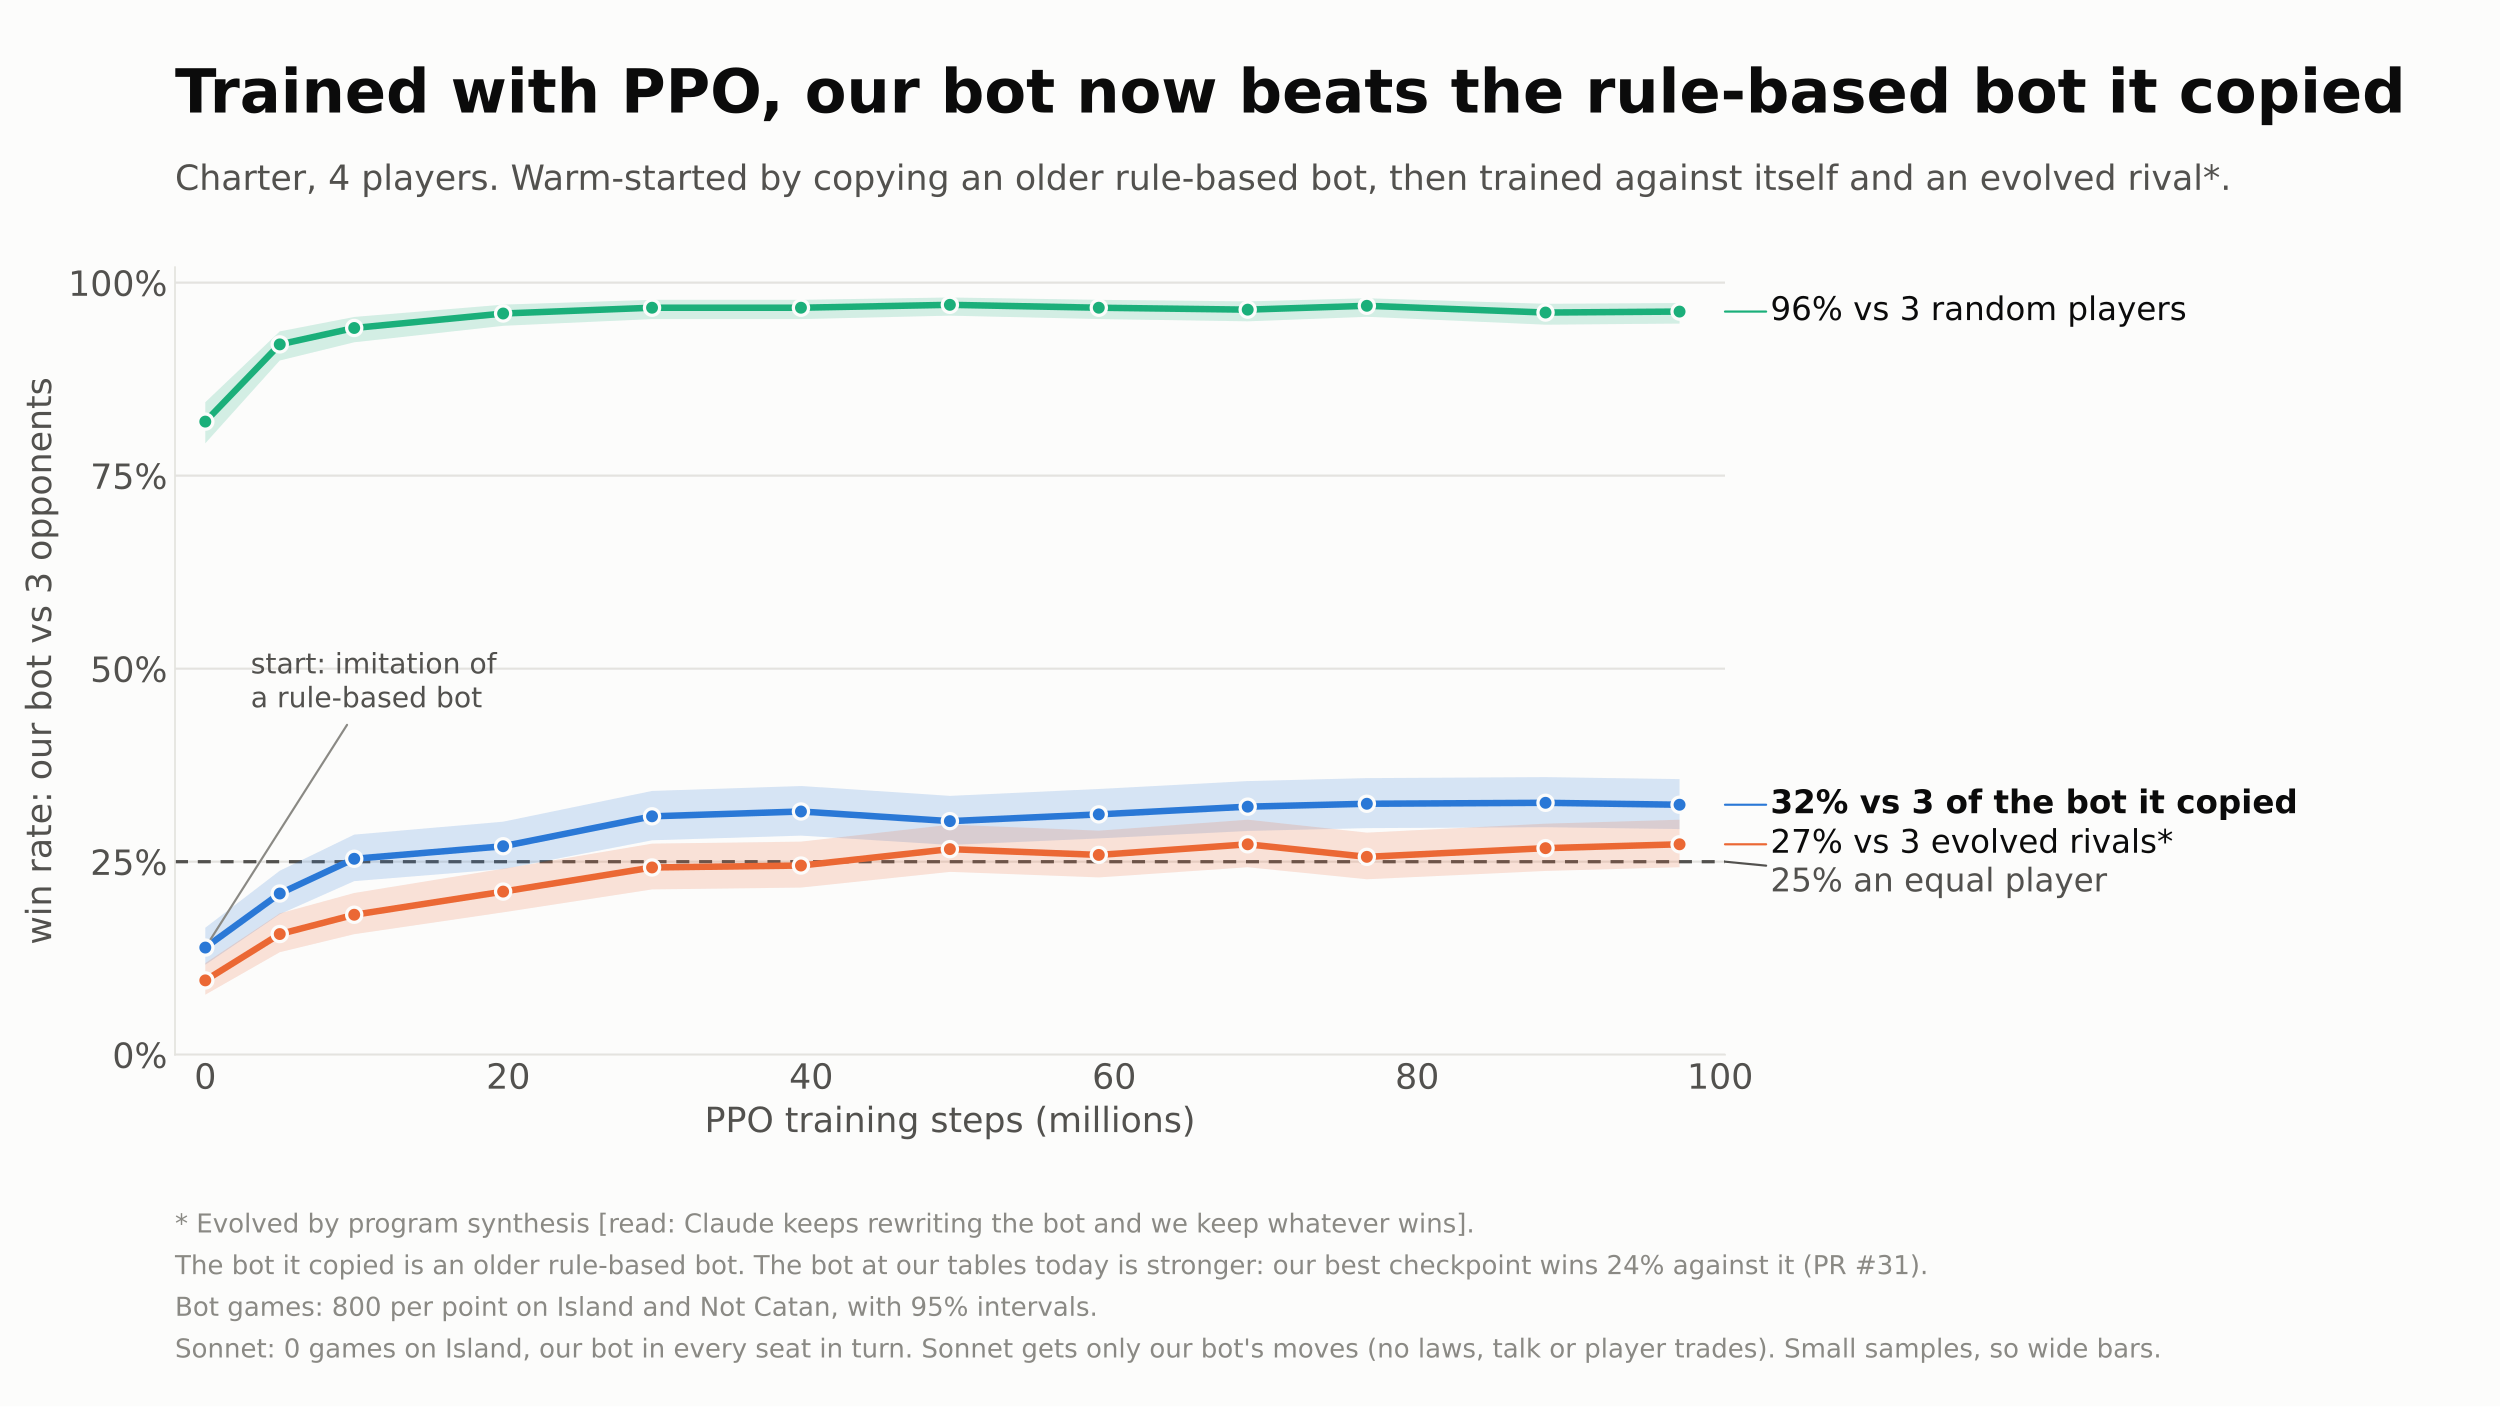
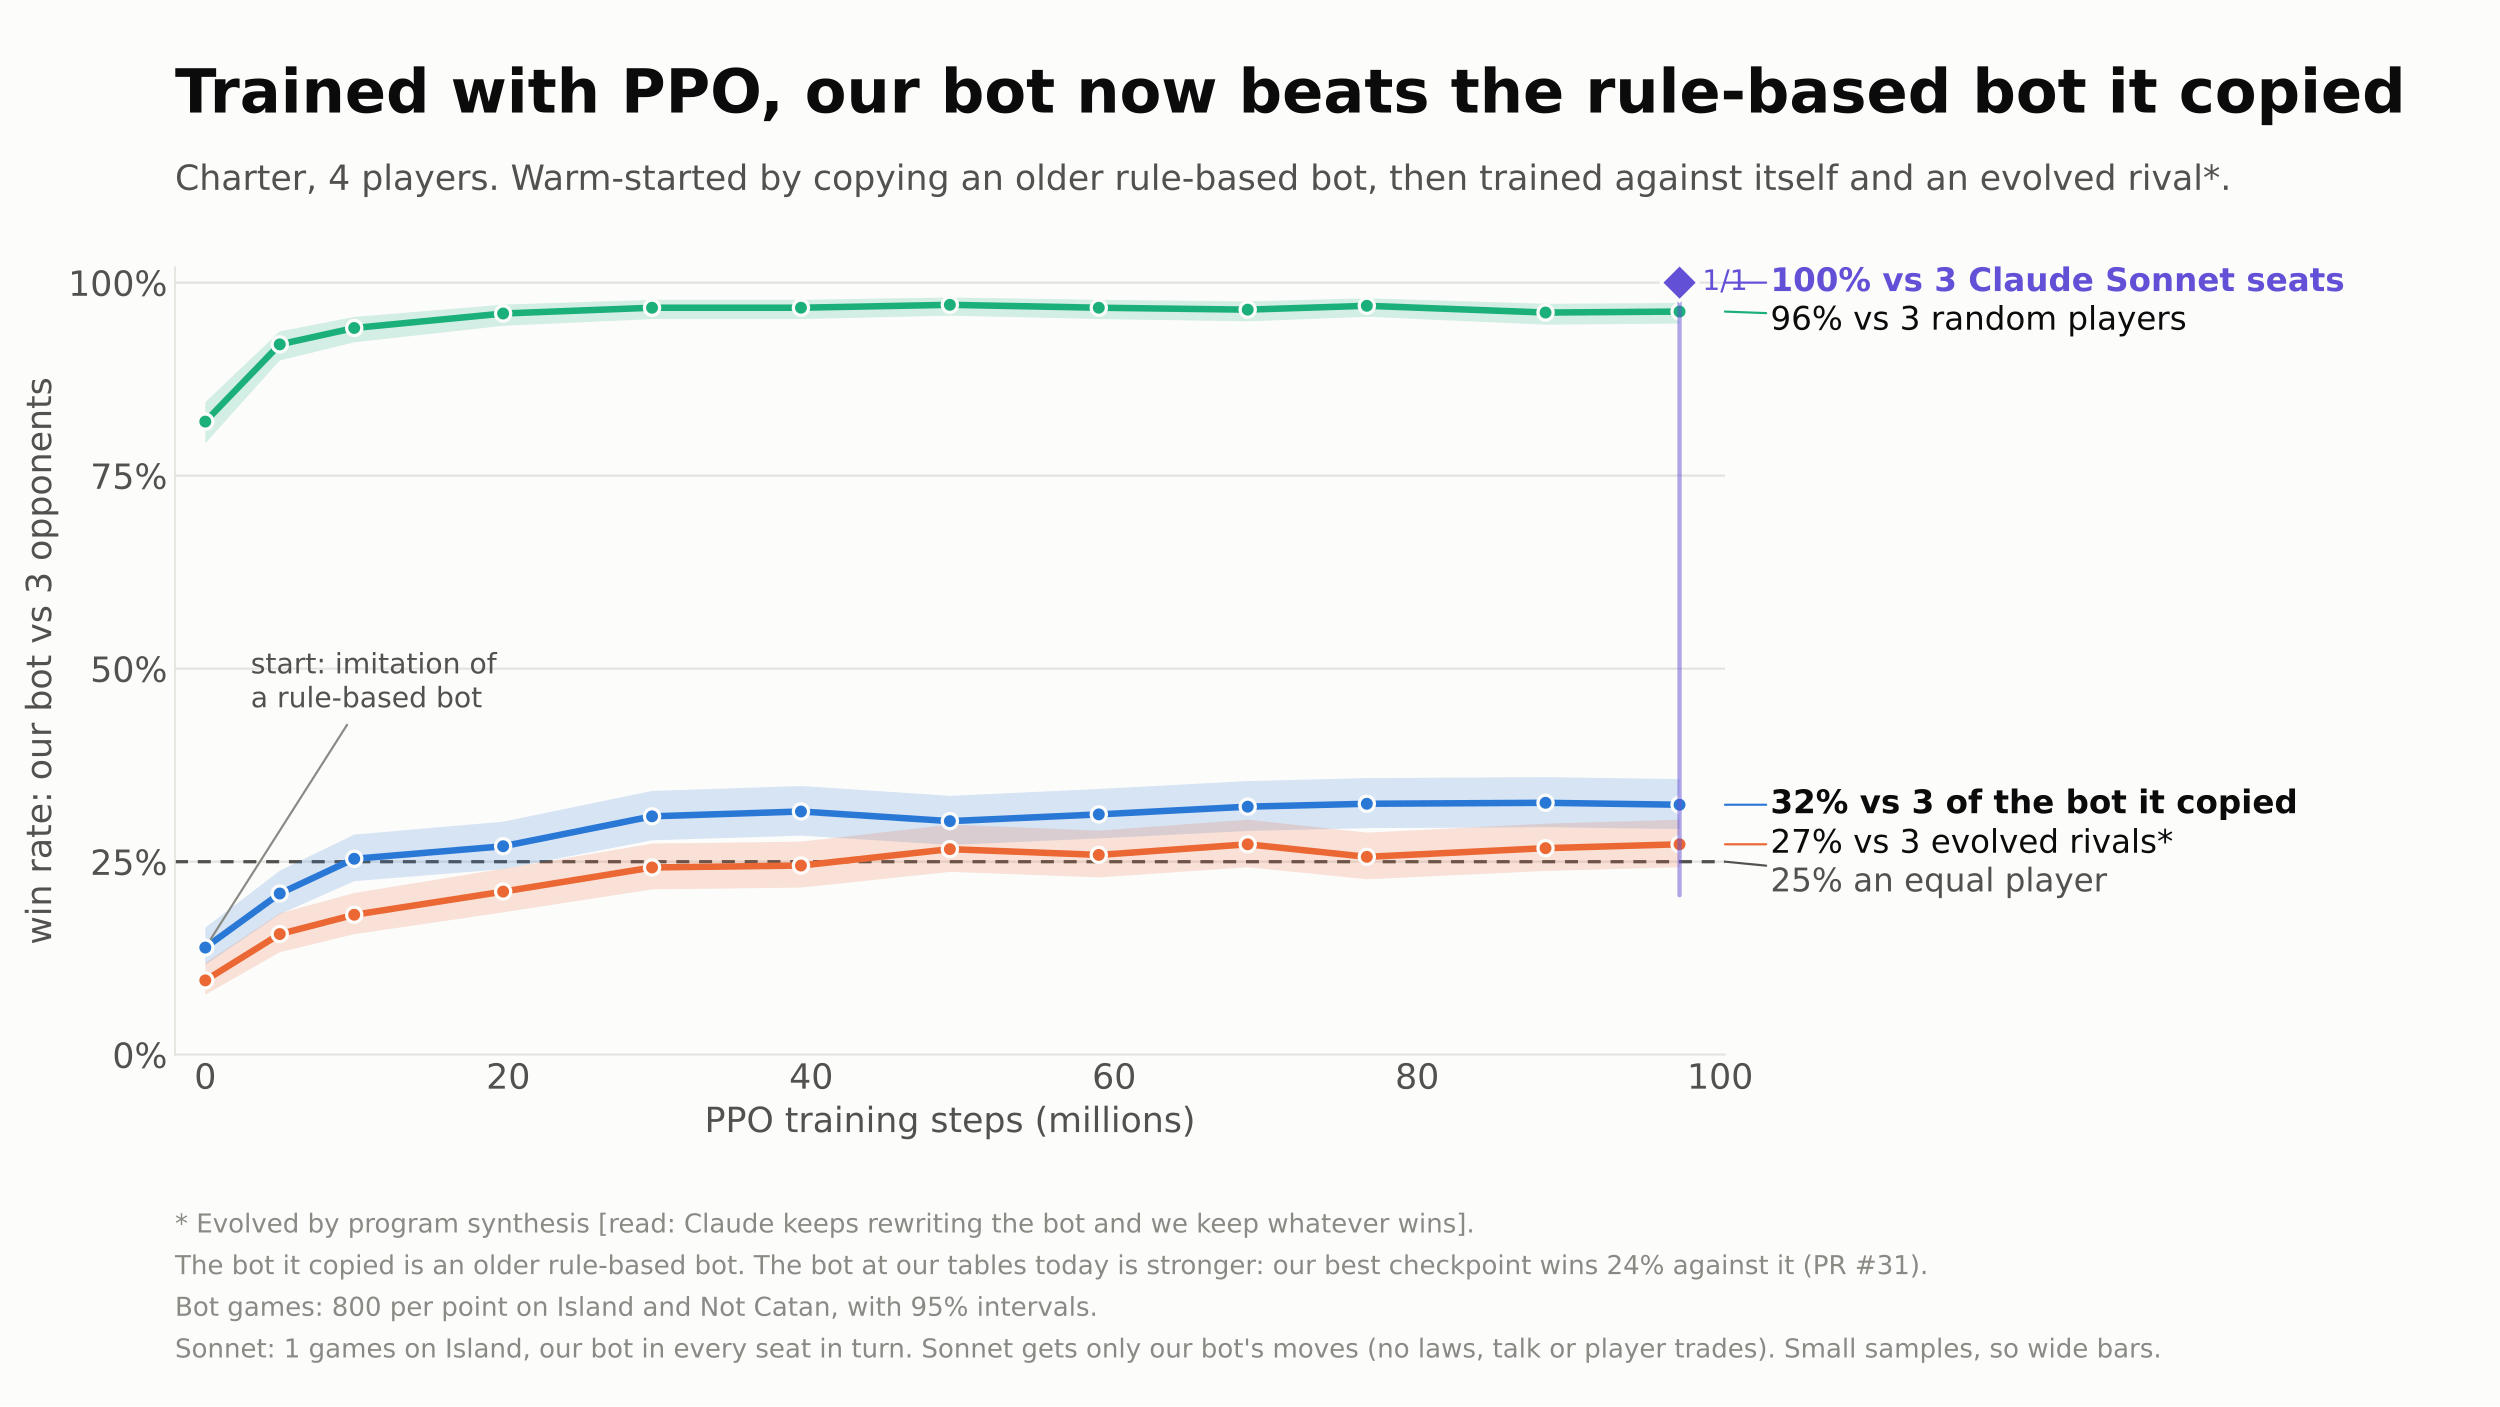
<svg xmlns="http://www.w3.org/2000/svg" xmlns:xlink="http://www.w3.org/1999/xlink" width="1152pt" height="648pt" viewBox="0 0 1152 648" version="1.1">
  <defs>
    <style type="text/css">*{stroke-linejoin: round; stroke-linecap: butt}</style>
  </defs>
  <g id="figure_1">
    <g id="patch_1">
      <path d="M 0 648  L 1152 648  L 1152 0  L 0 0  z " style="fill: #fcfcfb" />
    </g>
    <g id="axes_1">
      <g id="patch_2">
        <path d="M 80.64 486  L 794.88 486  L 794.88 123.12  L 80.64 123.12  z " style="fill: #fcfcfb" />
      </g>
      <g id="matplotlib.axis_1">
        <g id="xtick_1">
          <g id="line2d_1" />
          <g id="text_1">
            <text style="font-size: 16px; font-family: 'DejaVu Sans'; text-anchor: middle; fill: #52514e" x="94.601" y="501.656" transform="rotate(-0 94.60078 501.6562)">0</text>
          </g>
        </g>
        <g id="xtick_2">
          <g id="line2d_2" />
          <g id="text_2">
            <text style="font-size: 16px; font-family: 'DejaVu Sans'; text-anchor: middle; fill: #52514e" x="234.209" y="501.656" transform="rotate(-0 234.2085 501.6562)">20</text>
          </g>
        </g>
        <g id="xtick_3">
          <g id="line2d_3" />
          <g id="text_3">
            <text style="font-size: 16px; font-family: 'DejaVu Sans'; text-anchor: middle; fill: #52514e" x="373.816" y="501.656" transform="rotate(-0 373.8163 501.6562)">40</text>
          </g>
        </g>
        <g id="xtick_4">
          <g id="line2d_4" />
          <g id="text_4">
            <text style="font-size: 16px; font-family: 'DejaVu Sans'; text-anchor: middle; fill: #52514e" x="513.424" y="501.656" transform="rotate(-0 513.4241 501.6562)">60</text>
          </g>
        </g>
        <g id="xtick_5">
          <g id="line2d_5" />
          <g id="text_5">
            <text style="font-size: 16px; font-family: 'DejaVu Sans'; text-anchor: middle; fill: #52514e" x="653.032" y="501.656" transform="rotate(-0 653.0318 501.6562)">80</text>
          </g>
        </g>
        <g id="xtick_6">
          <g id="line2d_6" />
          <g id="text_6">
            <text style="font-size: 16px; font-family: 'DejaVu Sans'; text-anchor: middle; fill: #52514e" x="792.64" y="501.656" transform="rotate(-0 792.6396 501.6562)">100</text>
          </g>
        </g>
        <g id="text_7">
          <text style="font-size: 16px; font-family: 'DejaVu Sans'; text-anchor: middle; fill: #52514e" x="437.76" y="521.658" transform="rotate(-0 437.76 521.6575)">PPO training steps (millions)</text>
        </g>
      </g>
      <g id="matplotlib.axis_2">
        <g id="ytick_1">
          <g id="line2d_7">
-             <path d="M 80.64 486  L 794.88 486  " clip-path="url(#p345d8cb06d)" style="fill: none; stroke: #e4e3df; stroke-linecap: square" />
+             <path d="M 80.64 486  L 794.88 486  " clip-path="url(#pb84bc107a7)" style="fill: none; stroke: #e4e3df; stroke-linecap: square" />
          </g>
          <g id="line2d_8" />
          <g id="text_8">
            <text style="font-size: 16px; font-family: 'DejaVu Sans'; text-anchor: end; fill: #52514e" x="77.14" y="492.078" transform="rotate(-0 77.14 492.0781)">0%</text>
          </g>
        </g>
        <g id="ytick_2">
          <g id="line2d_9">
-             <path d="M 80.64 397.059  L 794.88 397.059  " clip-path="url(#p345d8cb06d)" style="fill: none; stroke: #e4e3df; stroke-linecap: square" />
+             <path d="M 80.64 397.059  L 794.88 397.059  " clip-path="url(#pb84bc107a7)" style="fill: none; stroke: #e4e3df; stroke-linecap: square" />
          </g>
          <g id="line2d_10" />
          <g id="text_9">
            <text style="font-size: 16px; font-family: 'DejaVu Sans'; text-anchor: end; fill: #52514e" x="77.14" y="403.137" transform="rotate(-0 77.14 403.1369)">25%</text>
          </g>
        </g>
        <g id="ytick_3">
          <g id="line2d_11">
-             <path d="M 80.64 308.118  L 794.88 308.118  " clip-path="url(#p345d8cb06d)" style="fill: none; stroke: #e4e3df; stroke-linecap: square" />
+             <path d="M 80.64 308.118  L 794.88 308.118  " clip-path="url(#pb84bc107a7)" style="fill: none; stroke: #e4e3df; stroke-linecap: square" />
          </g>
          <g id="line2d_12" />
          <g id="text_10">
            <text style="font-size: 16px; font-family: 'DejaVu Sans'; text-anchor: end; fill: #52514e" x="77.14" y="314.196" transform="rotate(-0 77.14 314.1958)">50%</text>
          </g>
        </g>
        <g id="ytick_4">
          <g id="line2d_13">
-             <path d="M 80.64 219.176  L 794.88 219.176  " clip-path="url(#p345d8cb06d)" style="fill: none; stroke: #e4e3df; stroke-linecap: square" />
+             <path d="M 80.64 219.176  L 794.88 219.176  " clip-path="url(#pb84bc107a7)" style="fill: none; stroke: #e4e3df; stroke-linecap: square" />
          </g>
          <g id="line2d_14" />
          <g id="text_11">
            <text style="font-size: 16px; font-family: 'DejaVu Sans'; text-anchor: end; fill: #52514e" x="77.14" y="225.255" transform="rotate(-0 77.14 225.2546)">75%</text>
          </g>
        </g>
        <g id="ytick_5">
          <g id="line2d_15">
-             <path d="M 80.64 130.235  L 794.88 130.235  " clip-path="url(#p345d8cb06d)" style="fill: none; stroke: #e4e3df; stroke-linecap: square" />
+             <path d="M 80.64 130.235  L 794.88 130.235  " clip-path="url(#pb84bc107a7)" style="fill: none; stroke: #e4e3df; stroke-linecap: square" />
          </g>
          <g id="line2d_16" />
          <g id="text_12">
            <text style="font-size: 16px; font-family: 'DejaVu Sans'; text-anchor: end; fill: #52514e" x="77.14" y="136.313" transform="rotate(-0 77.14 136.3134)">100%</text>
          </g>
        </g>
        <g id="text_13">
          <text style="font-size: 16px; font-family: 'DejaVu Sans'; text-anchor: middle; fill: #52514e" x="23.554" y="304.56" transform="rotate(-90 23.55375 304.56)">win rate: our bot vs 3 opponents</text>
        </g>
      </g>
      <g id="line2d_17">
-         <path d="M 80.64 397.059  L 794.88 397.059  " clip-path="url(#p345d8cb06d)" style="fill: none; stroke-dasharray: 6,4.5; stroke-dashoffset: 0; stroke: #52514e; stroke-width: 1.5" />
+         <path d="M 80.64 397.059  L 794.88 397.059  " clip-path="url(#pb84bc107a7)" style="fill: none; stroke-dasharray: 6,4.5; stroke-dashoffset: 0; stroke: #52514e; stroke-width: 1.5" />
      </g>
      <g id="FillBetweenPolyCollection_1">
        <defs>
-           <path id="ma9e5fdc4d6" d="M 94.601 -462.647  L 94.601 -443.719  L 128.911 -481.879  L 163.221 -490.281  L 231.841 -497.87  L 300.461 -500.975  L 369.081 -500.975  L 437.701 -502.548  L 506.321 -500.975  L 574.941 -499.934  L 629.837 -502.022  L 712.181 -498.384  L 773.939 -498.899  L 773.939 -508.375  L 773.939 -508.375  L 712.181 -508.006  L 629.837 -510.564  L 574.941 -509.111  L 506.321 -509.84  L 437.701 -510.922  L 369.081 -509.84  L 300.461 -509.84  L 231.841 -507.635  L 163.221 -501.945  L 128.911 -495.3  L 94.601 -462.647  z " />
-         </defs>
-         <g clip-path="url(#p345d8cb06d)">
-           <use xlink:href="#ma9e5fdc4d6" x="0" y="648" style="fill: #1baf7a; fill-opacity: 0.18" />
+           <path id="ma64eb791c9" d="M 94.601 -462.647  L 94.601 -443.719  L 128.911 -481.879  L 163.221 -490.281  L 231.841 -497.87  L 300.461 -500.975  L 369.081 -500.975  L 437.701 -502.548  L 506.321 -500.975  L 574.941 -499.934  L 629.837 -502.022  L 712.181 -498.384  L 773.939 -498.899  L 773.939 -508.375  L 773.939 -508.375  L 712.181 -508.006  L 629.837 -510.564  L 574.941 -509.111  L 506.321 -509.84  L 437.701 -510.922  L 369.081 -509.84  L 300.461 -509.84  L 231.841 -507.635  L 163.221 -501.945  L 128.911 -495.3  L 94.601 -462.647  z " />
+         </defs>
+         <g clip-path="url(#pb84bc107a7)">
+           <use xlink:href="#ma64eb791c9" x="0" y="648" style="fill: #1baf7a; fill-opacity: 0.18" />
        </g>
      </g>
      <g id="FillBetweenPolyCollection_2">
        <defs>
-           <path id="mdd1d4b51c1" d="M 94.601 -220.501  L 94.601 -203.453  L 128.911 -226.753  L 163.221 -241.983  L 231.841 -247.522  L 300.461 -260.801  L 369.081 -262.952  L 437.701 -258.652  L 506.321 -261.661  L 574.941 -265.105  L 629.837 -266.398  L 712.181 -266.829  L 773.939 -265.967  L 773.939 -288.99  L 773.939 -288.99  L 712.181 -289.898  L 629.837 -289.444  L 574.941 -288.082  L 506.321 -284.444  L 437.701 -281.257  L 369.081 -285.809  L 300.461 -283.534  L 231.841 -269.373  L 163.221 -263.405  L 128.911 -246.769  L 94.601 -220.501  z " />
-         </defs>
-         <g clip-path="url(#p345d8cb06d)">
-           <use xlink:href="#mdd1d4b51c1" x="0" y="648" style="fill: #2a78d6; fill-opacity: 0.18" />
+           <path id="mc6582c3832" d="M 94.601 -220.501  L 94.601 -203.453  L 128.911 -226.753  L 163.221 -241.983  L 231.841 -247.522  L 300.461 -260.801  L 369.081 -262.952  L 437.701 -258.652  L 506.321 -261.661  L 574.941 -265.105  L 629.837 -266.398  L 712.181 -266.829  L 773.939 -265.967  L 773.939 -288.99  L 773.939 -288.99  L 712.181 -289.898  L 629.837 -289.444  L 574.941 -288.082  L 506.321 -284.444  L 437.701 -281.257  L 369.081 -285.809  L 300.461 -283.534  L 231.841 -269.373  L 163.221 -263.405  L 128.911 -246.769  L 94.601 -220.501  z " />
+         </defs>
+         <g clip-path="url(#pb84bc107a7)">
+           <use xlink:href="#mc6582c3832" x="0" y="648" style="fill: #2a78d6; fill-opacity: 0.18" />
        </g>
      </g>
      <g id="FillBetweenPolyCollection_3">
        <defs>
-           <path id="m4836416fc9" d="M 94.601 -204.215  L 94.601 -189.643  L 128.911 -209.224  L 163.221 -217.534  L 231.841 -227.595  L 300.461 -238.161  L 369.081 -239.009  L 437.701 -246.242  L 506.321 -243.685  L 574.941 -248.375  L 629.837 -242.834  L 712.181 -246.668  L 773.939 -248.375  L 773.939 -270.29  L 773.939 -270.29  L 712.181 -268.456  L 629.837 -264.324  L 574.941 -270.29  L 506.321 -265.243  L 437.701 -267.998  L 369.081 -260.182  L 300.461 -259.261  L 231.841 -247.697  L 163.221 -236.514  L 128.911 -227.122  L 94.601 -204.215  z " />
-         </defs>
-         <g clip-path="url(#p345d8cb06d)">
-           <use xlink:href="#m4836416fc9" x="0" y="648" style="fill: #eb6834; fill-opacity: 0.18" />
+           <path id="m4129776872" d="M 94.601 -204.215  L 94.601 -189.643  L 128.911 -209.224  L 163.221 -217.534  L 231.841 -227.595  L 300.461 -238.161  L 369.081 -239.009  L 437.701 -246.242  L 506.321 -243.685  L 574.941 -248.375  L 629.837 -242.834  L 712.181 -246.668  L 773.939 -248.375  L 773.939 -270.29  L 773.939 -270.29  L 712.181 -268.456  L 629.837 -264.324  L 574.941 -270.29  L 506.321 -265.243  L 437.701 -267.998  L 369.081 -260.182  L 300.461 -259.261  L 231.841 -247.697  L 163.221 -236.514  L 128.911 -227.122  L 94.601 -204.215  z " />
+         </defs>
+         <g clip-path="url(#pb84bc107a7)">
+           <use xlink:href="#m4129776872" x="0" y="648" style="fill: #eb6834; fill-opacity: 0.18" />
        </g>
      </g>
      <g id="patch_3">
        <path d="M 80.64 486  L 80.64 123.12  " style="fill: none; stroke: #e4e3df; stroke-width: 0.8; stroke-linejoin: miter; stroke-linecap: square" />
      </g>
      <g id="patch_4">
        <path d="M 80.64 486  L 794.88 486  " style="fill: none; stroke: #e4e3df; stroke-width: 0.8; stroke-linejoin: miter; stroke-linecap: square" />
      </g>
      <g id="line2d_18">
-         <path d="M 94.601 194.273  L 128.911 158.696  L 163.221 151.136  L 231.841 144.466  L 300.461 141.798  L 369.081 141.798  L 437.701 140.464  L 506.321 141.798  L 574.941 142.687  L 629.837 140.908  L 712.181 144.021  L 773.939 143.576  " clip-path="url(#p345d8cb06d)" style="fill: none; stroke: #1baf7a; stroke-width: 3; stroke-linecap: round" />
+         <path d="M 94.601 194.273  L 128.911 158.696  L 163.221 151.136  L 231.841 144.466  L 300.461 141.798  L 369.081 141.798  L 437.701 140.464  L 506.321 141.798  L 574.941 142.687  L 629.837 140.908  L 712.181 144.021  L 773.939 143.576  " clip-path="url(#pb84bc107a7)" style="fill: none; stroke: #1baf7a; stroke-width: 3; stroke-linecap: round" />
      </g>
      <g id="line2d_19">
-         <path d="M 94.601 436.638  L 128.911 411.734  L 163.221 395.725  L 231.841 389.944  L 300.461 376.158  L 369.081 373.934  L 437.701 378.381  L 506.321 375.268  L 574.941 371.711  L 629.837 370.376  L 712.181 369.932  L 773.939 370.821  " clip-path="url(#p345d8cb06d)" style="fill: none; stroke: #2a78d6; stroke-width: 3; stroke-linecap: round" />
+         <path d="M 94.601 436.638  L 128.911 411.734  L 163.221 395.725  L 231.841 389.944  L 300.461 376.158  L 369.081 373.934  L 437.701 378.381  L 506.321 375.268  L 574.941 371.711  L 629.837 370.376  L 712.181 369.932  L 773.939 370.821  " clip-path="url(#pb84bc107a7)" style="fill: none; stroke: #2a78d6; stroke-width: 3; stroke-linecap: round" />
      </g>
      <g id="line2d_20">
-         <path d="M 94.601 451.758  L 128.911 430.412  L 163.221 421.518  L 231.841 410.845  L 300.461 399.727  L 369.081 398.838  L 437.701 391.278  L 506.321 393.946  L 574.941 389.054  L 629.837 394.835  L 712.181 390.833  L 773.939 389.054  " clip-path="url(#p345d8cb06d)" style="fill: none; stroke: #eb6834; stroke-width: 3; stroke-linecap: round" />
+         <path d="M 94.601 451.758  L 128.911 430.412  L 163.221 421.518  L 231.841 410.845  L 300.461 399.727  L 369.081 398.838  L 437.701 391.278  L 506.321 393.946  L 574.941 389.054  L 629.837 394.835  L 712.181 390.833  L 773.939 389.054  " clip-path="url(#pb84bc107a7)" style="fill: none; stroke: #eb6834; stroke-width: 3; stroke-linecap: round" />
      </g>
      <g id="patch_5">
-         <path d="M 813.825 143.576  Q 804.352 143.576 794.88 143.576  " style="fill: none; stroke: #1baf7a; stroke-linecap: round" />
+         <path d="M 813.823 130.235  Q 804.352 130.235 794.88 130.235  " style="fill: none; stroke: #6250d6; stroke-linecap: round" />
      </g>
      <g id="text_14">
-         <text style="font-size: 15px; font-family: 'DejaVu Sans'; text-anchor: start; fill: #0b0b0b" x="815.821" y="147.474" transform="rotate(-0 815.8212 147.4735)">96%  vs 3 random players</text>
+         <text style="font-weight: 700; font-size: 15px; font-family: 'DejaVu Sans'; text-anchor: start; fill: #6250d6" x="815.821" y="134.132" transform="rotate(-0 815.8212 134.1324)">100%  vs 3 Claude Sonnet seats</text>
      </g>
      <g id="patch_6">
+         <path d="M 813.825 144.283  Q 804.352 143.93 794.88 143.576  " style="fill: none; stroke: #1baf7a; stroke-linecap: round" />
+       </g>
+       <g id="text_15">
+         <text style="font-size: 15px; font-family: 'DejaVu Sans'; text-anchor: start; fill: #0b0b0b" x="815.821" y="151.921" transform="rotate(-0 815.8212 151.9206)">96%  vs 3 random players</text>
+       </g>
+       <g id="patch_7">
        <path d="M 813.819 370.821  Q 804.35 370.821 794.88 370.821  " style="fill: none; stroke: #2a78d6; stroke-linecap: round" />
      </g>
-       <g id="text_15">
+       <g id="text_16">
        <text style="font-weight: 700; font-size: 15px; font-family: 'DejaVu Sans'; text-anchor: start; fill: #0b0b0b" x="815.821" y="374.718" transform="rotate(-0 815.8212 374.7182)">32%  vs 3 of the bot it copied</text>
      </g>
-       <g id="patch_7">
+       <g id="patch_8">
        <path d="M 813.823 389.054  Q 804.351 389.054 794.88 389.054  " style="fill: none; stroke: #eb6834; stroke-linecap: round" />
      </g>
-       <g id="text_16">
+       <g id="text_17">
        <text style="font-size: 15px; font-family: 'DejaVu Sans'; text-anchor: start; fill: #0b0b0b" x="815.821" y="392.951" transform="rotate(-0 815.8212 392.9512)">27%  vs 3 evolved rivals*</text>
      </g>
-       <g id="patch_8">
+       <g id="patch_9">
        <path d="M 813.823 398.896  Q 804.352 397.977 794.88 397.059  " style="fill: none; stroke: #52514e; stroke-linecap: round" />
      </g>
-       <g id="text_17">
+       <g id="text_18">
        <text style="font-size: 15px; font-family: 'DejaVu Sans'; text-anchor: start; fill: #52514e" x="815.821" y="410.739" transform="rotate(-0 815.8212 410.7394)">25%  an equal player</text>
      </g>
-       <g id="patch_9">
+       <g id="patch_10">
        <path d="M 159.913 334.018  Q 127.794 384.484 95.675 434.95  " style="fill: none; stroke: #8a8984; stroke-linecap: round" />
      </g>
-       <g id="text_18">
+       <g id="text_19">
        <text style="font-size: 13px; font-family: 'DejaVu Sans'; fill: #52514e" transform="translate(115.5419 310.3023)">start: imitation of</text>
        <text style="font-size: 13px; font-family: 'DejaVu Sans'; fill: #52514e" transform="translate(115.5419 325.9059)">a rule-based bot</text>
      </g>
      <g id="line2d_21">
        <defs>
-           <path id="m7869f50151" d="M 0 3.5  C 0.928 3.5 1.819 3.131 2.475 2.475  C 3.131 1.819 3.5 0.928 3.5 0  C 3.5 -0.928 3.131 -1.819 2.475 -2.475  C 1.819 -3.131 0.928 -3.5 0 -3.5  C -0.928 -3.5 -1.819 -3.131 -2.475 -2.475  C -3.131 -1.819 -3.5 -0.928 -3.5 0  C -3.5 0.928 -3.131 1.819 -2.475 2.475  C -1.819 3.131 -0.928 3.5 0 3.5  z " style="stroke: #fcfcfb; stroke-width: 1.5" />
-         </defs>
-         <g clip-path="url(#p345d8cb06d)">
-           <use xlink:href="#m7869f50151" x="94.601" y="194.273" style="fill: #1baf7a; stroke: #fcfcfb; stroke-width: 1.5" />
-           <use xlink:href="#m7869f50151" x="128.911" y="158.696" style="fill: #1baf7a; stroke: #fcfcfb; stroke-width: 1.5" />
-           <use xlink:href="#m7869f50151" x="163.221" y="151.136" style="fill: #1baf7a; stroke: #fcfcfb; stroke-width: 1.5" />
-           <use xlink:href="#m7869f50151" x="231.841" y="144.466" style="fill: #1baf7a; stroke: #fcfcfb; stroke-width: 1.5" />
-           <use xlink:href="#m7869f50151" x="300.461" y="141.798" style="fill: #1baf7a; stroke: #fcfcfb; stroke-width: 1.5" />
-           <use xlink:href="#m7869f50151" x="369.081" y="141.798" style="fill: #1baf7a; stroke: #fcfcfb; stroke-width: 1.5" />
-           <use xlink:href="#m7869f50151" x="437.701" y="140.464" style="fill: #1baf7a; stroke: #fcfcfb; stroke-width: 1.5" />
-           <use xlink:href="#m7869f50151" x="506.321" y="141.798" style="fill: #1baf7a; stroke: #fcfcfb; stroke-width: 1.5" />
-           <use xlink:href="#m7869f50151" x="574.941" y="142.687" style="fill: #1baf7a; stroke: #fcfcfb; stroke-width: 1.5" />
-           <use xlink:href="#m7869f50151" x="629.837" y="140.908" style="fill: #1baf7a; stroke: #fcfcfb; stroke-width: 1.5" />
-           <use xlink:href="#m7869f50151" x="712.181" y="144.021" style="fill: #1baf7a; stroke: #fcfcfb; stroke-width: 1.5" />
-           <use xlink:href="#m7869f50151" x="773.939" y="143.576" style="fill: #1baf7a; stroke: #fcfcfb; stroke-width: 1.5" />
+           <path id="mc99ded8c73" d="M 0 3.5  C 0.928 3.5 1.819 3.131 2.475 2.475  C 3.131 1.819 3.5 0.928 3.5 0  C 3.5 -0.928 3.131 -1.819 2.475 -2.475  C 1.819 -3.131 0.928 -3.5 0 -3.5  C -0.928 -3.5 -1.819 -3.131 -2.475 -2.475  C -3.131 -1.819 -3.5 -0.928 -3.5 0  C -3.5 0.928 -3.131 1.819 -2.475 2.475  C -1.819 3.131 -0.928 3.5 0 3.5  z " style="stroke: #fcfcfb; stroke-width: 1.5" />
+         </defs>
+         <g clip-path="url(#pb84bc107a7)">
+           <use xlink:href="#mc99ded8c73" x="94.601" y="194.273" style="fill: #1baf7a; stroke: #fcfcfb; stroke-width: 1.5" />
+           <use xlink:href="#mc99ded8c73" x="128.911" y="158.696" style="fill: #1baf7a; stroke: #fcfcfb; stroke-width: 1.5" />
+           <use xlink:href="#mc99ded8c73" x="163.221" y="151.136" style="fill: #1baf7a; stroke: #fcfcfb; stroke-width: 1.5" />
+           <use xlink:href="#mc99ded8c73" x="231.841" y="144.466" style="fill: #1baf7a; stroke: #fcfcfb; stroke-width: 1.5" />
+           <use xlink:href="#mc99ded8c73" x="300.461" y="141.798" style="fill: #1baf7a; stroke: #fcfcfb; stroke-width: 1.5" />
+           <use xlink:href="#mc99ded8c73" x="369.081" y="141.798" style="fill: #1baf7a; stroke: #fcfcfb; stroke-width: 1.5" />
+           <use xlink:href="#mc99ded8c73" x="437.701" y="140.464" style="fill: #1baf7a; stroke: #fcfcfb; stroke-width: 1.5" />
+           <use xlink:href="#mc99ded8c73" x="506.321" y="141.798" style="fill: #1baf7a; stroke: #fcfcfb; stroke-width: 1.5" />
+           <use xlink:href="#mc99ded8c73" x="574.941" y="142.687" style="fill: #1baf7a; stroke: #fcfcfb; stroke-width: 1.5" />
+           <use xlink:href="#mc99ded8c73" x="629.837" y="140.908" style="fill: #1baf7a; stroke: #fcfcfb; stroke-width: 1.5" />
+           <use xlink:href="#mc99ded8c73" x="712.181" y="144.021" style="fill: #1baf7a; stroke: #fcfcfb; stroke-width: 1.5" />
+           <use xlink:href="#mc99ded8c73" x="773.939" y="143.576" style="fill: #1baf7a; stroke: #fcfcfb; stroke-width: 1.5" />
        </g>
      </g>
      <g id="line2d_22">
        <defs>
-           <path id="m8a3d60e919" d="M 0 3.5  C 0.928 3.5 1.819 3.131 2.475 2.475  C 3.131 1.819 3.5 0.928 3.5 0  C 3.5 -0.928 3.131 -1.819 2.475 -2.475  C 1.819 -3.131 0.928 -3.5 0 -3.5  C -0.928 -3.5 -1.819 -3.131 -2.475 -2.475  C -3.131 -1.819 -3.5 -0.928 -3.5 0  C -3.5 0.928 -3.131 1.819 -2.475 2.475  C -1.819 3.131 -0.928 3.5 0 3.5  z " style="stroke: #fcfcfb; stroke-width: 1.5" />
-         </defs>
-         <g clip-path="url(#p345d8cb06d)">
-           <use xlink:href="#m8a3d60e919" x="94.601" y="436.638" style="fill: #2a78d6; stroke: #fcfcfb; stroke-width: 1.5" />
-           <use xlink:href="#m8a3d60e919" x="128.911" y="411.734" style="fill: #2a78d6; stroke: #fcfcfb; stroke-width: 1.5" />
-           <use xlink:href="#m8a3d60e919" x="163.221" y="395.725" style="fill: #2a78d6; stroke: #fcfcfb; stroke-width: 1.5" />
-           <use xlink:href="#m8a3d60e919" x="231.841" y="389.944" style="fill: #2a78d6; stroke: #fcfcfb; stroke-width: 1.5" />
-           <use xlink:href="#m8a3d60e919" x="300.461" y="376.158" style="fill: #2a78d6; stroke: #fcfcfb; stroke-width: 1.5" />
-           <use xlink:href="#m8a3d60e919" x="369.081" y="373.934" style="fill: #2a78d6; stroke: #fcfcfb; stroke-width: 1.5" />
-           <use xlink:href="#m8a3d60e919" x="437.701" y="378.381" style="fill: #2a78d6; stroke: #fcfcfb; stroke-width: 1.5" />
-           <use xlink:href="#m8a3d60e919" x="506.321" y="375.268" style="fill: #2a78d6; stroke: #fcfcfb; stroke-width: 1.5" />
-           <use xlink:href="#m8a3d60e919" x="574.941" y="371.711" style="fill: #2a78d6; stroke: #fcfcfb; stroke-width: 1.5" />
-           <use xlink:href="#m8a3d60e919" x="629.837" y="370.376" style="fill: #2a78d6; stroke: #fcfcfb; stroke-width: 1.5" />
-           <use xlink:href="#m8a3d60e919" x="712.181" y="369.932" style="fill: #2a78d6; stroke: #fcfcfb; stroke-width: 1.5" />
-           <use xlink:href="#m8a3d60e919" x="773.939" y="370.821" style="fill: #2a78d6; stroke: #fcfcfb; stroke-width: 1.5" />
+           <path id="m910038031e" d="M 0 3.5  C 0.928 3.5 1.819 3.131 2.475 2.475  C 3.131 1.819 3.5 0.928 3.5 0  C 3.5 -0.928 3.131 -1.819 2.475 -2.475  C 1.819 -3.131 0.928 -3.5 0 -3.5  C -0.928 -3.5 -1.819 -3.131 -2.475 -2.475  C -3.131 -1.819 -3.5 -0.928 -3.5 0  C -3.5 0.928 -3.131 1.819 -2.475 2.475  C -1.819 3.131 -0.928 3.5 0 3.5  z " style="stroke: #fcfcfb; stroke-width: 1.5" />
+         </defs>
+         <g clip-path="url(#pb84bc107a7)">
+           <use xlink:href="#m910038031e" x="94.601" y="436.638" style="fill: #2a78d6; stroke: #fcfcfb; stroke-width: 1.5" />
+           <use xlink:href="#m910038031e" x="128.911" y="411.734" style="fill: #2a78d6; stroke: #fcfcfb; stroke-width: 1.5" />
+           <use xlink:href="#m910038031e" x="163.221" y="395.725" style="fill: #2a78d6; stroke: #fcfcfb; stroke-width: 1.5" />
+           <use xlink:href="#m910038031e" x="231.841" y="389.944" style="fill: #2a78d6; stroke: #fcfcfb; stroke-width: 1.5" />
+           <use xlink:href="#m910038031e" x="300.461" y="376.158" style="fill: #2a78d6; stroke: #fcfcfb; stroke-width: 1.5" />
+           <use xlink:href="#m910038031e" x="369.081" y="373.934" style="fill: #2a78d6; stroke: #fcfcfb; stroke-width: 1.5" />
+           <use xlink:href="#m910038031e" x="437.701" y="378.381" style="fill: #2a78d6; stroke: #fcfcfb; stroke-width: 1.5" />
+           <use xlink:href="#m910038031e" x="506.321" y="375.268" style="fill: #2a78d6; stroke: #fcfcfb; stroke-width: 1.5" />
+           <use xlink:href="#m910038031e" x="574.941" y="371.711" style="fill: #2a78d6; stroke: #fcfcfb; stroke-width: 1.5" />
+           <use xlink:href="#m910038031e" x="629.837" y="370.376" style="fill: #2a78d6; stroke: #fcfcfb; stroke-width: 1.5" />
+           <use xlink:href="#m910038031e" x="712.181" y="369.932" style="fill: #2a78d6; stroke: #fcfcfb; stroke-width: 1.5" />
+           <use xlink:href="#m910038031e" x="773.939" y="370.821" style="fill: #2a78d6; stroke: #fcfcfb; stroke-width: 1.5" />
        </g>
      </g>
      <g id="line2d_23">
        <defs>
-           <path id="m3d7752bf50" d="M 0 3.5  C 0.928 3.5 1.819 3.131 2.475 2.475  C 3.131 1.819 3.5 0.928 3.5 0  C 3.5 -0.928 3.131 -1.819 2.475 -2.475  C 1.819 -3.131 0.928 -3.5 0 -3.5  C -0.928 -3.5 -1.819 -3.131 -2.475 -2.475  C -3.131 -1.819 -3.5 -0.928 -3.5 0  C -3.5 0.928 -3.131 1.819 -2.475 2.475  C -1.819 3.131 -0.928 3.5 0 3.5  z " style="stroke: #fcfcfb; stroke-width: 1.5" />
-         </defs>
-         <g clip-path="url(#p345d8cb06d)">
-           <use xlink:href="#m3d7752bf50" x="94.601" y="451.758" style="fill: #eb6834; stroke: #fcfcfb; stroke-width: 1.5" />
-           <use xlink:href="#m3d7752bf50" x="128.911" y="430.412" style="fill: #eb6834; stroke: #fcfcfb; stroke-width: 1.5" />
-           <use xlink:href="#m3d7752bf50" x="163.221" y="421.518" style="fill: #eb6834; stroke: #fcfcfb; stroke-width: 1.5" />
-           <use xlink:href="#m3d7752bf50" x="231.841" y="410.845" style="fill: #eb6834; stroke: #fcfcfb; stroke-width: 1.5" />
-           <use xlink:href="#m3d7752bf50" x="300.461" y="399.727" style="fill: #eb6834; stroke: #fcfcfb; stroke-width: 1.5" />
-           <use xlink:href="#m3d7752bf50" x="369.081" y="398.838" style="fill: #eb6834; stroke: #fcfcfb; stroke-width: 1.5" />
-           <use xlink:href="#m3d7752bf50" x="437.701" y="391.278" style="fill: #eb6834; stroke: #fcfcfb; stroke-width: 1.5" />
-           <use xlink:href="#m3d7752bf50" x="506.321" y="393.946" style="fill: #eb6834; stroke: #fcfcfb; stroke-width: 1.5" />
-           <use xlink:href="#m3d7752bf50" x="574.941" y="389.054" style="fill: #eb6834; stroke: #fcfcfb; stroke-width: 1.5" />
-           <use xlink:href="#m3d7752bf50" x="629.837" y="394.835" style="fill: #eb6834; stroke: #fcfcfb; stroke-width: 1.5" />
-           <use xlink:href="#m3d7752bf50" x="712.181" y="390.833" style="fill: #eb6834; stroke: #fcfcfb; stroke-width: 1.5" />
-           <use xlink:href="#m3d7752bf50" x="773.939" y="389.054" style="fill: #eb6834; stroke: #fcfcfb; stroke-width: 1.5" />
-         </g>
-       </g>
-     </g>
-     <g id="text_19">
+           <path id="mbedc3485e3" d="M 0 3.5  C 0.928 3.5 1.819 3.131 2.475 2.475  C 3.131 1.819 3.5 0.928 3.5 0  C 3.5 -0.928 3.131 -1.819 2.475 -2.475  C 1.819 -3.131 0.928 -3.5 0 -3.5  C -0.928 -3.5 -1.819 -3.131 -2.475 -2.475  C -3.131 -1.819 -3.5 -0.928 -3.5 0  C -3.5 0.928 -3.131 1.819 -2.475 2.475  C -1.819 3.131 -0.928 3.5 0 3.5  z " style="stroke: #fcfcfb; stroke-width: 1.5" />
+         </defs>
+         <g clip-path="url(#pb84bc107a7)">
+           <use xlink:href="#mbedc3485e3" x="94.601" y="451.758" style="fill: #eb6834; stroke: #fcfcfb; stroke-width: 1.5" />
+           <use xlink:href="#mbedc3485e3" x="128.911" y="430.412" style="fill: #eb6834; stroke: #fcfcfb; stroke-width: 1.5" />
+           <use xlink:href="#mbedc3485e3" x="163.221" y="421.518" style="fill: #eb6834; stroke: #fcfcfb; stroke-width: 1.5" />
+           <use xlink:href="#mbedc3485e3" x="231.841" y="410.845" style="fill: #eb6834; stroke: #fcfcfb; stroke-width: 1.5" />
+           <use xlink:href="#mbedc3485e3" x="300.461" y="399.727" style="fill: #eb6834; stroke: #fcfcfb; stroke-width: 1.5" />
+           <use xlink:href="#mbedc3485e3" x="369.081" y="398.838" style="fill: #eb6834; stroke: #fcfcfb; stroke-width: 1.5" />
+           <use xlink:href="#mbedc3485e3" x="437.701" y="391.278" style="fill: #eb6834; stroke: #fcfcfb; stroke-width: 1.5" />
+           <use xlink:href="#mbedc3485e3" x="506.321" y="393.946" style="fill: #eb6834; stroke: #fcfcfb; stroke-width: 1.5" />
+           <use xlink:href="#mbedc3485e3" x="574.941" y="389.054" style="fill: #eb6834; stroke: #fcfcfb; stroke-width: 1.5" />
+           <use xlink:href="#mbedc3485e3" x="629.837" y="394.835" style="fill: #eb6834; stroke: #fcfcfb; stroke-width: 1.5" />
+           <use xlink:href="#mbedc3485e3" x="712.181" y="390.833" style="fill: #eb6834; stroke: #fcfcfb; stroke-width: 1.5" />
+           <use xlink:href="#mbedc3485e3" x="773.939" y="389.054" style="fill: #eb6834; stroke: #fcfcfb; stroke-width: 1.5" />
+         </g>
+       </g>
+       <g id="line2d_24">
+         <path d="M 773.939 412.519  L 773.939 130.235  " clip-path="url(#pb84bc107a7)" style="fill: none; stroke: #6250d6; stroke-opacity: 0.5; stroke-width: 2; stroke-linecap: round" />
+       </g>
+       <g id="line2d_25">
+         <defs>
+           <path id="mecb2363c3d" d="M -0 8.485  L 8.485 0  L 0 -8.485  L -8.485 -0  z " style="stroke: #fcfcfb; stroke-width: 1.5; stroke-linejoin: miter" />
+         </defs>
+         <g>
+           <use xlink:href="#mecb2363c3d" x="773.939" y="130.235" style="fill: #6250d6; stroke: #fcfcfb; stroke-width: 1.5; stroke-linejoin: miter" />
+         </g>
+       </g>
+       <g id="text_20">
+         <text style="font-size: 13px; font-family: 'DejaVu Sans'; text-anchor: start; fill: #6250d6" x="784.409" y="133.612" transform="rotate(-0 784.4094 133.6122)">1/1</text>
+       </g>
+     </g>
+     <g id="text_21">
      <text style="font-weight: 700; font-size: 28px; font-family: 'DejaVu Sans'; text-anchor: start; fill: #0b0b0b" x="80.64" y="51.84" transform="rotate(-0 80.64 51.84)">Trained with PPO, our bot now beats the rule-based bot it copied</text>
    </g>
-     <g id="text_20">
+     <g id="text_22">
      <text style="font-size: 16px; font-family: 'DejaVu Sans'; text-anchor: start; fill: #52514e" x="80.64" y="87.48" transform="rotate(-0 80.64 87.48)">Charter, 4 players. Warm-started by copying an older rule-based bot, then trained against itself and an evolved rival*.</text>
    </g>
-     <g id="text_21">
+     <g id="text_23">
      <text style="font-size: 12px; font-family: 'DejaVu Sans'; fill: #8a8984" transform="translate(80.64 567.9112)">* Evolved by program synthesis [read: Claude keeps rewriting the bot and we keep whatever wins].</text>
      <text style="font-size: 12px; font-family: 'DejaVu Sans'; fill: #8a8984" transform="translate(80.64 587.1113)">The bot it copied is an older rule-based bot. The bot at our tables today is stronger: our best checkpoint wins 24% against it (PR #31).</text>
      <text style="font-size: 12px; font-family: 'DejaVu Sans'; fill: #8a8984" transform="translate(80.64 606.3112)">Bot games: 800 per point on Island and Not Catan, with 95% intervals.</text>
-       <text style="font-size: 12px; font-family: 'DejaVu Sans'; fill: #8a8984" transform="translate(80.64 625.5113)">Sonnet: 0 games on Island, our bot in every seat in turn. Sonnet gets only our bot's moves (no laws, talk or player trades). Small samples, so wide bars.</text>
+       <text style="font-size: 12px; font-family: 'DejaVu Sans'; fill: #8a8984" transform="translate(80.64 625.5113)">Sonnet: 1 games on Island, our bot in every seat in turn. Sonnet gets only our bot's moves (no laws, talk or player trades). Small samples, so wide bars.</text>
    </g>
  </g>
  <defs>
-     <clipPath id="p345d8cb06d">
+     <clipPath id="pb84bc107a7">
      <rect x="80.64" y="123.12" width="714.24" height="362.88" />
    </clipPath>
  </defs>
</svg>
